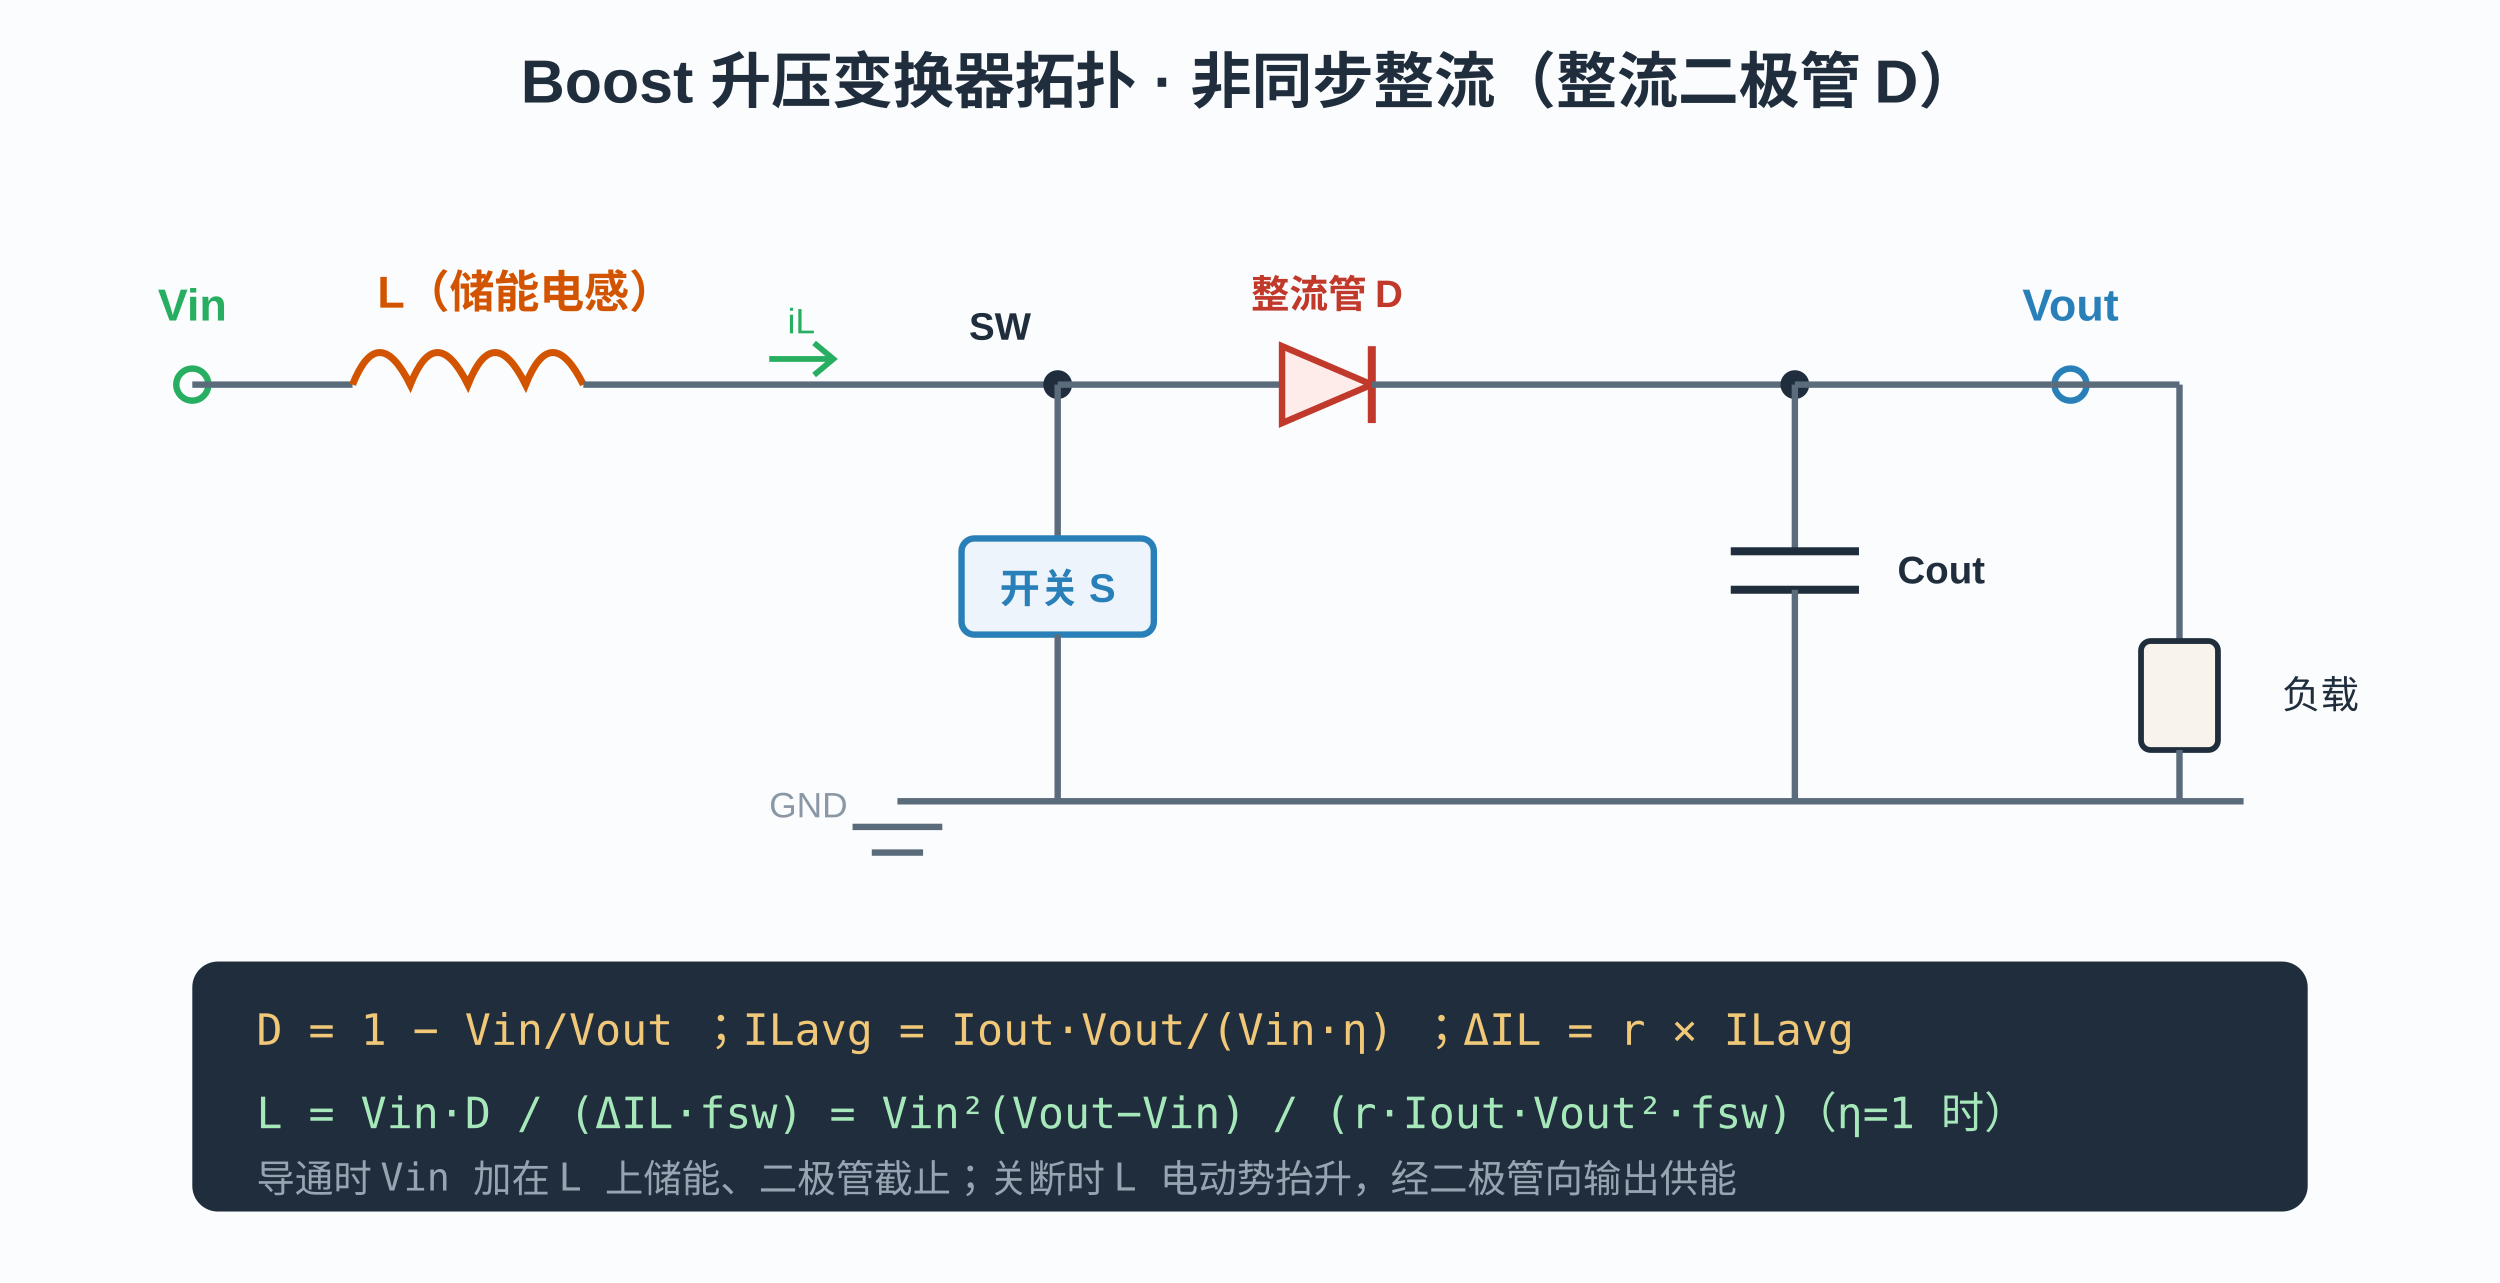
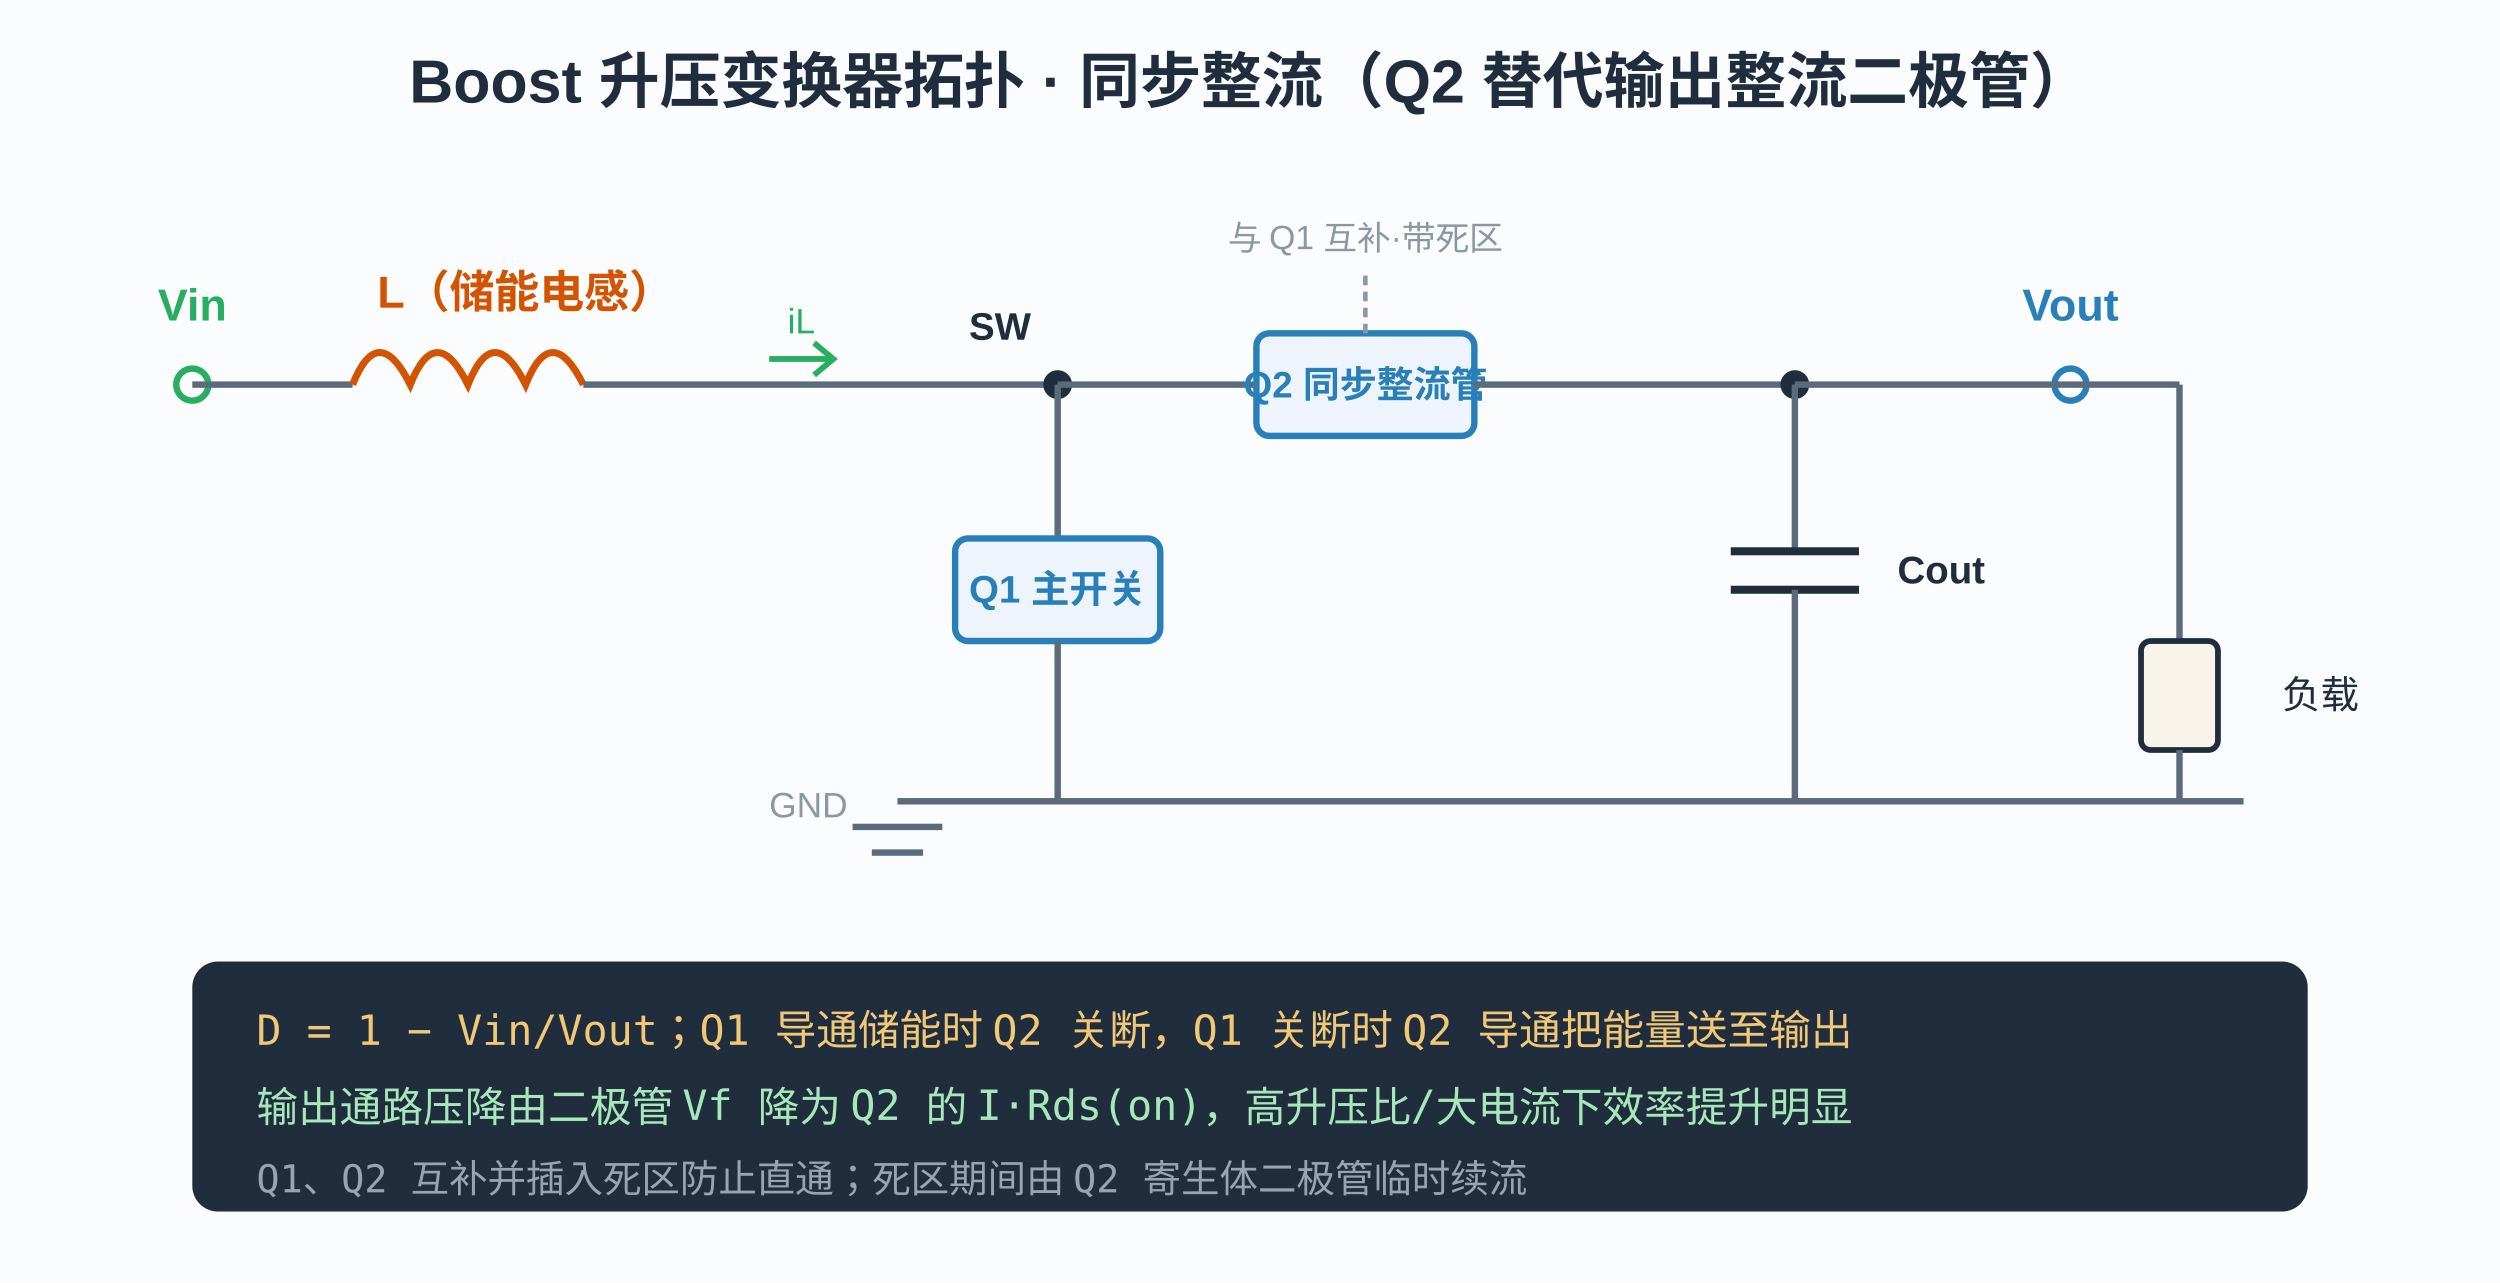
<svg xmlns="http://www.w3.org/2000/svg" viewBox="0 0 780 400" font-family="'Microsoft YaHei','PingFang SC',Arial,sans-serif">
  <rect width="780" height="400" fill="#fbfcfd" />
-   <text x="390" y="32" text-anchor="middle" font-size="19" font-weight="700" fill="#1f2d3d">Boost 升压变换器拓扑 · 非同步整流（整流二极管 D）</text>
+   <text x="390" y="32" text-anchor="middle" font-size="19" font-weight="700" fill="#1f2d3d">Boost 升压变换器拓扑 · 同步整流（Q2 替代输出整流二极管）</text>
  <circle cx="60" cy="120" r="5" fill="none" stroke="#27ae60" stroke-width="2" />
  <text x="60" y="100" text-anchor="middle" font-size="14" font-weight="700" fill="#27ae60">Vin</text>
  <line x1="60" y1="120" x2="110" y2="120" stroke="#5a6b7b" stroke-width="2" />
  <path d="M110 120 q8 -20 18 0 q8 -20 18 0 q8 -20 18 0 q8 -20 18 0" fill="none" stroke="#d35400" stroke-width="2.2" />
  <text x="164" y="96" text-anchor="middle" font-size="14" font-weight="700" fill="#d35400">L（储能电感）</text>
  <line x1="182" y1="120" x2="330" y2="120" stroke="#5a6b7b" stroke-width="2" />
  <path d="M240 112 L260 112 M254 107 L260 112 L254 117" stroke="#27ae60" stroke-width="1.8" fill="none" />
  <text x="250" y="104" text-anchor="middle" font-size="11" fill="#27ae60">iL</text>
  <circle cx="330" cy="120" r="4.5" fill="#1f2d3d" />
  <text x="312" y="106" text-anchor="middle" font-size="12" fill="#1f2d3d" font-weight="700">SW</text>
  <line x1="330" y1="120" x2="330" y2="168" stroke="#5a6b7b" stroke-width="2" />
-   <rect x="300" y="168" width="60" height="30" rx="4" fill="#eef4fb" stroke="#2980b9" stroke-width="2" />
-   <text x="330" y="188" text-anchor="middle" font-size="12.5" font-weight="700" fill="#2980b9">开关 S</text>
-   <line x1="330" y1="198" x2="330" y2="250" stroke="#5a6b7b" stroke-width="2" />
-   <line x1="330" y1="120" x2="400" y2="120" stroke="#5a6b7b" stroke-width="2" />
-   <polygon points="400,108 400,132 428,120" fill="#fdecea" stroke="#c0392b" stroke-width="2" />
-   <line x1="428" y1="108" x2="428" y2="132" stroke="#c0392b" stroke-width="2.5" />
-   <text x="414" y="96" text-anchor="middle" font-size="12" font-weight="700" fill="#c0392b">整流管 D</text>
-   <line x1="428" y1="120" x2="560" y2="120" stroke="#5a6b7b" stroke-width="2" />
+   <rect x="298" y="168" width="64" height="32" rx="4" fill="#eef4fb" stroke="#2980b9" stroke-width="2" />
+   <text x="330" y="188" text-anchor="middle" font-size="12" font-weight="700" fill="#2980b9">Q1 主开关</text>
+   <line x1="330" y1="200" x2="330" y2="250" stroke="#5a6b7b" stroke-width="2" />
+   <line x1="330" y1="120" x2="392" y2="120" stroke="#5a6b7b" stroke-width="2" />
+   <rect x="392" y="104" width="68" height="32" rx="4" fill="#eef4fb" stroke="#2980b9" stroke-width="2" />
+   <text x="426" y="124" text-anchor="middle" font-size="11.5" font-weight="700" fill="#2980b9">Q2 同步整流管</text>
+   <line x1="460" y1="120" x2="560" y2="120" stroke="#5a6b7b" stroke-width="2" />
+   <line x1="426" y1="104" x2="426" y2="86" stroke="#8a97a5" stroke-width="1.4" stroke-dasharray="3 2" />
+   <text x="426" y="78" text-anchor="middle" font-size="10.5" fill="#8a97a5">与 Q1 互补·带死区</text>
  <circle cx="560" cy="120" r="4.5" fill="#1f2d3d" />
  <line x1="560" y1="120" x2="640" y2="120" stroke="#5a6b7b" stroke-width="2" />
  <circle cx="646" cy="120" r="5" fill="none" stroke="#2980b9" stroke-width="2" />
  <text x="646" y="100" text-anchor="middle" font-size="14" font-weight="700" fill="#2980b9">Vout</text>
  <line x1="560" y1="120" x2="560" y2="172" stroke="#5a6b7b" stroke-width="2" />
  <line x1="540" y1="172" x2="580" y2="172" stroke="#1f2d3d" stroke-width="2.5" />
  <line x1="540" y1="184" x2="580" y2="184" stroke="#1f2d3d" stroke-width="2.5" />
  <text x="592" y="182" font-size="12" fill="#1f2d3d" font-weight="700">Cout</text>
  <line x1="560" y1="184" x2="560" y2="250" stroke="#5a6b7b" stroke-width="2" />
  <line x1="640" y1="120" x2="680" y2="120" stroke="#5a6b7b" stroke-width="2" />
  <line x1="680" y1="120" x2="680" y2="200" stroke="#5a6b7b" stroke-width="2" />
  <rect x="668" y="200" width="24" height="34" rx="3" fill="rgba(224,163,75,0.1)" stroke="#1f2d3d" stroke-width="1.8" />
  <text x="712" y="221" font-size="12" fill="#1f2d3d">负载</text>
  <line x1="680" y1="234" x2="680" y2="250" stroke="#5a6b7b" stroke-width="2" />
  <line x1="280" y1="250" x2="700" y2="250" stroke="#5a6b7b" stroke-width="2" />
  <line x1="266" y1="258" x2="294" y2="258" stroke="#5a6b7b" stroke-width="2" />
  <line x1="272" y1="266" x2="288" y2="266" stroke="#5a6b7b" stroke-width="2" />
  <text x="240" y="255" font-size="11" fill="#8a97a5">GND</text>
  <rect x="60" y="300" width="660" height="78" rx="8" fill="#1f2d3d" />
-   <text x="80" y="326" font-family="Consolas,monospace" font-size="13.5" fill="#f0c878">D = 1 − Vin/Vout ；ILavg = Iout·Vout/(Vin·η) ；ΔIL = r × ILavg</text>
-   <text x="80" y="352" font-family="Consolas,monospace" font-size="13.5" fill="#a7e8ba">L = Vin·D / (ΔIL·fsw) = Vin²(Vout−Vin) / (r·Iout·Vout²·fsw)（η=1 时）</text>
-   <text x="80" y="372" font-family="Consolas,monospace" font-size="12" fill="#98a4b1">导通时 Vin 加在 L 上储能、二极管截止；关断时 L 电动势抬升，经二极管向输出供能</text>
+   <text x="80" y="326" font-family="Consolas,monospace" font-size="13" fill="#f0c878">D = 1 − Vin/Vout；Q1 导通储能时 Q2 关断，Q1 关断时 Q2 导通把能量送至输出</text>
+   <text x="80" y="350" font-family="Consolas,monospace" font-size="13" fill="#a7e8ba">输出通路压降由二极管 Vf 降为 Q2 的 I·Rds(on)，高升压比/大电流下效率提升明显</text>
+   <text x="80" y="372" font-family="Consolas,monospace" font-size="12" fill="#98a4b1">Q1、Q2 互补并插入死区防止直通；死区期间由 Q2 寄生体二极管临时续流</text>
</svg>
